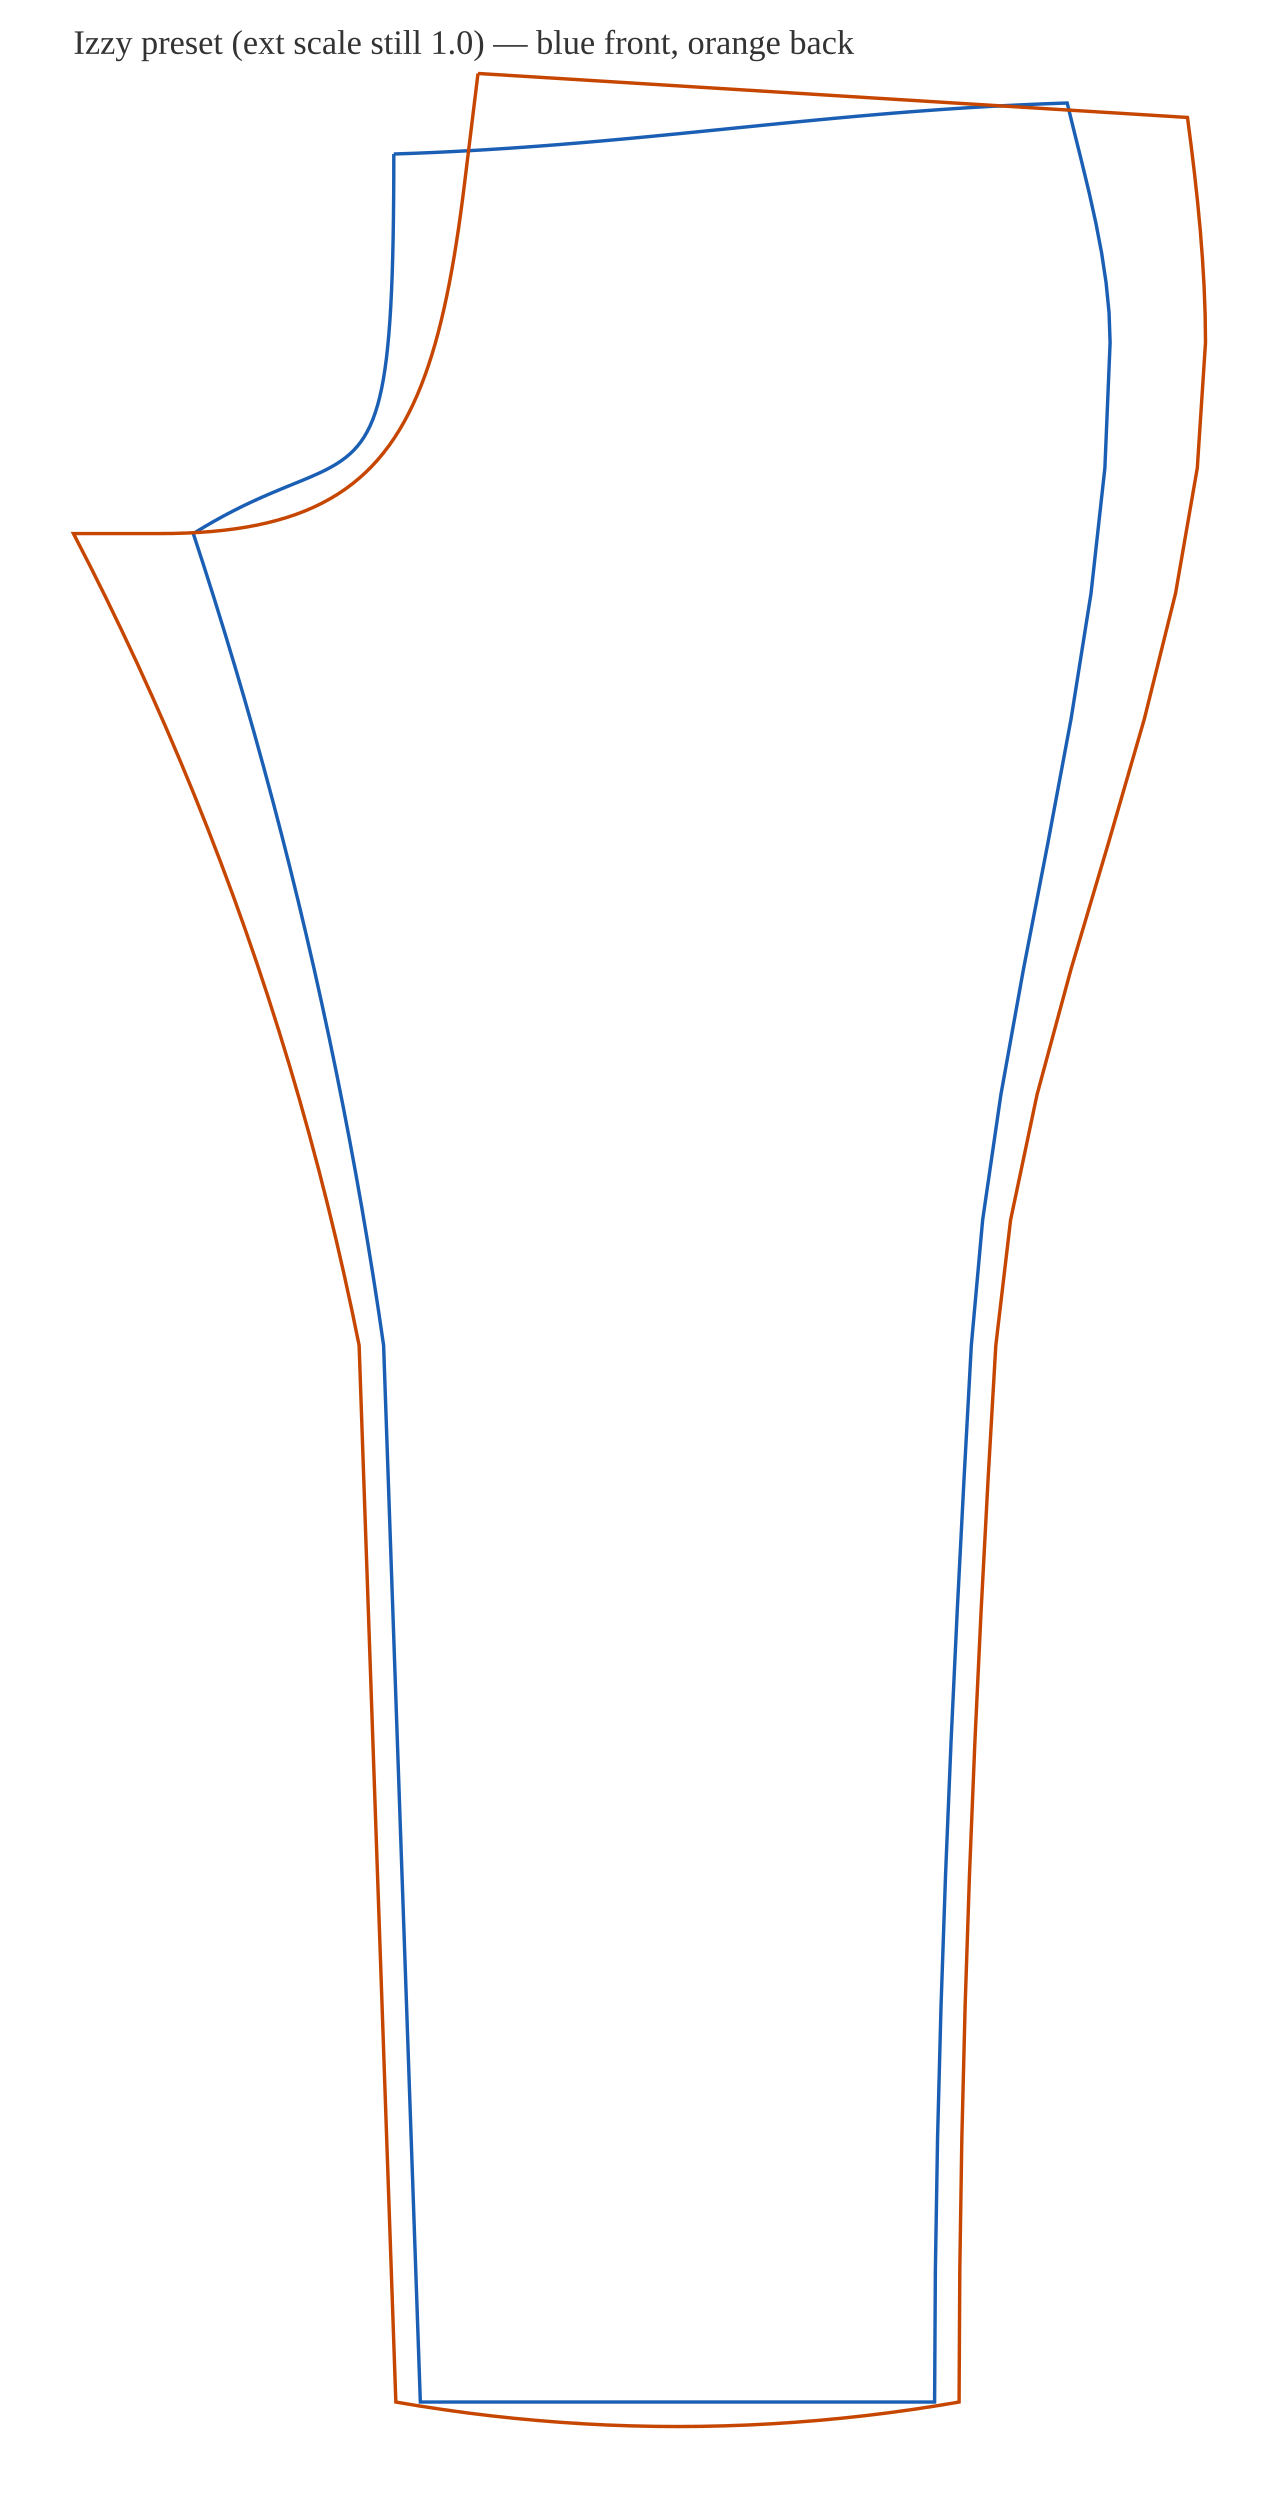
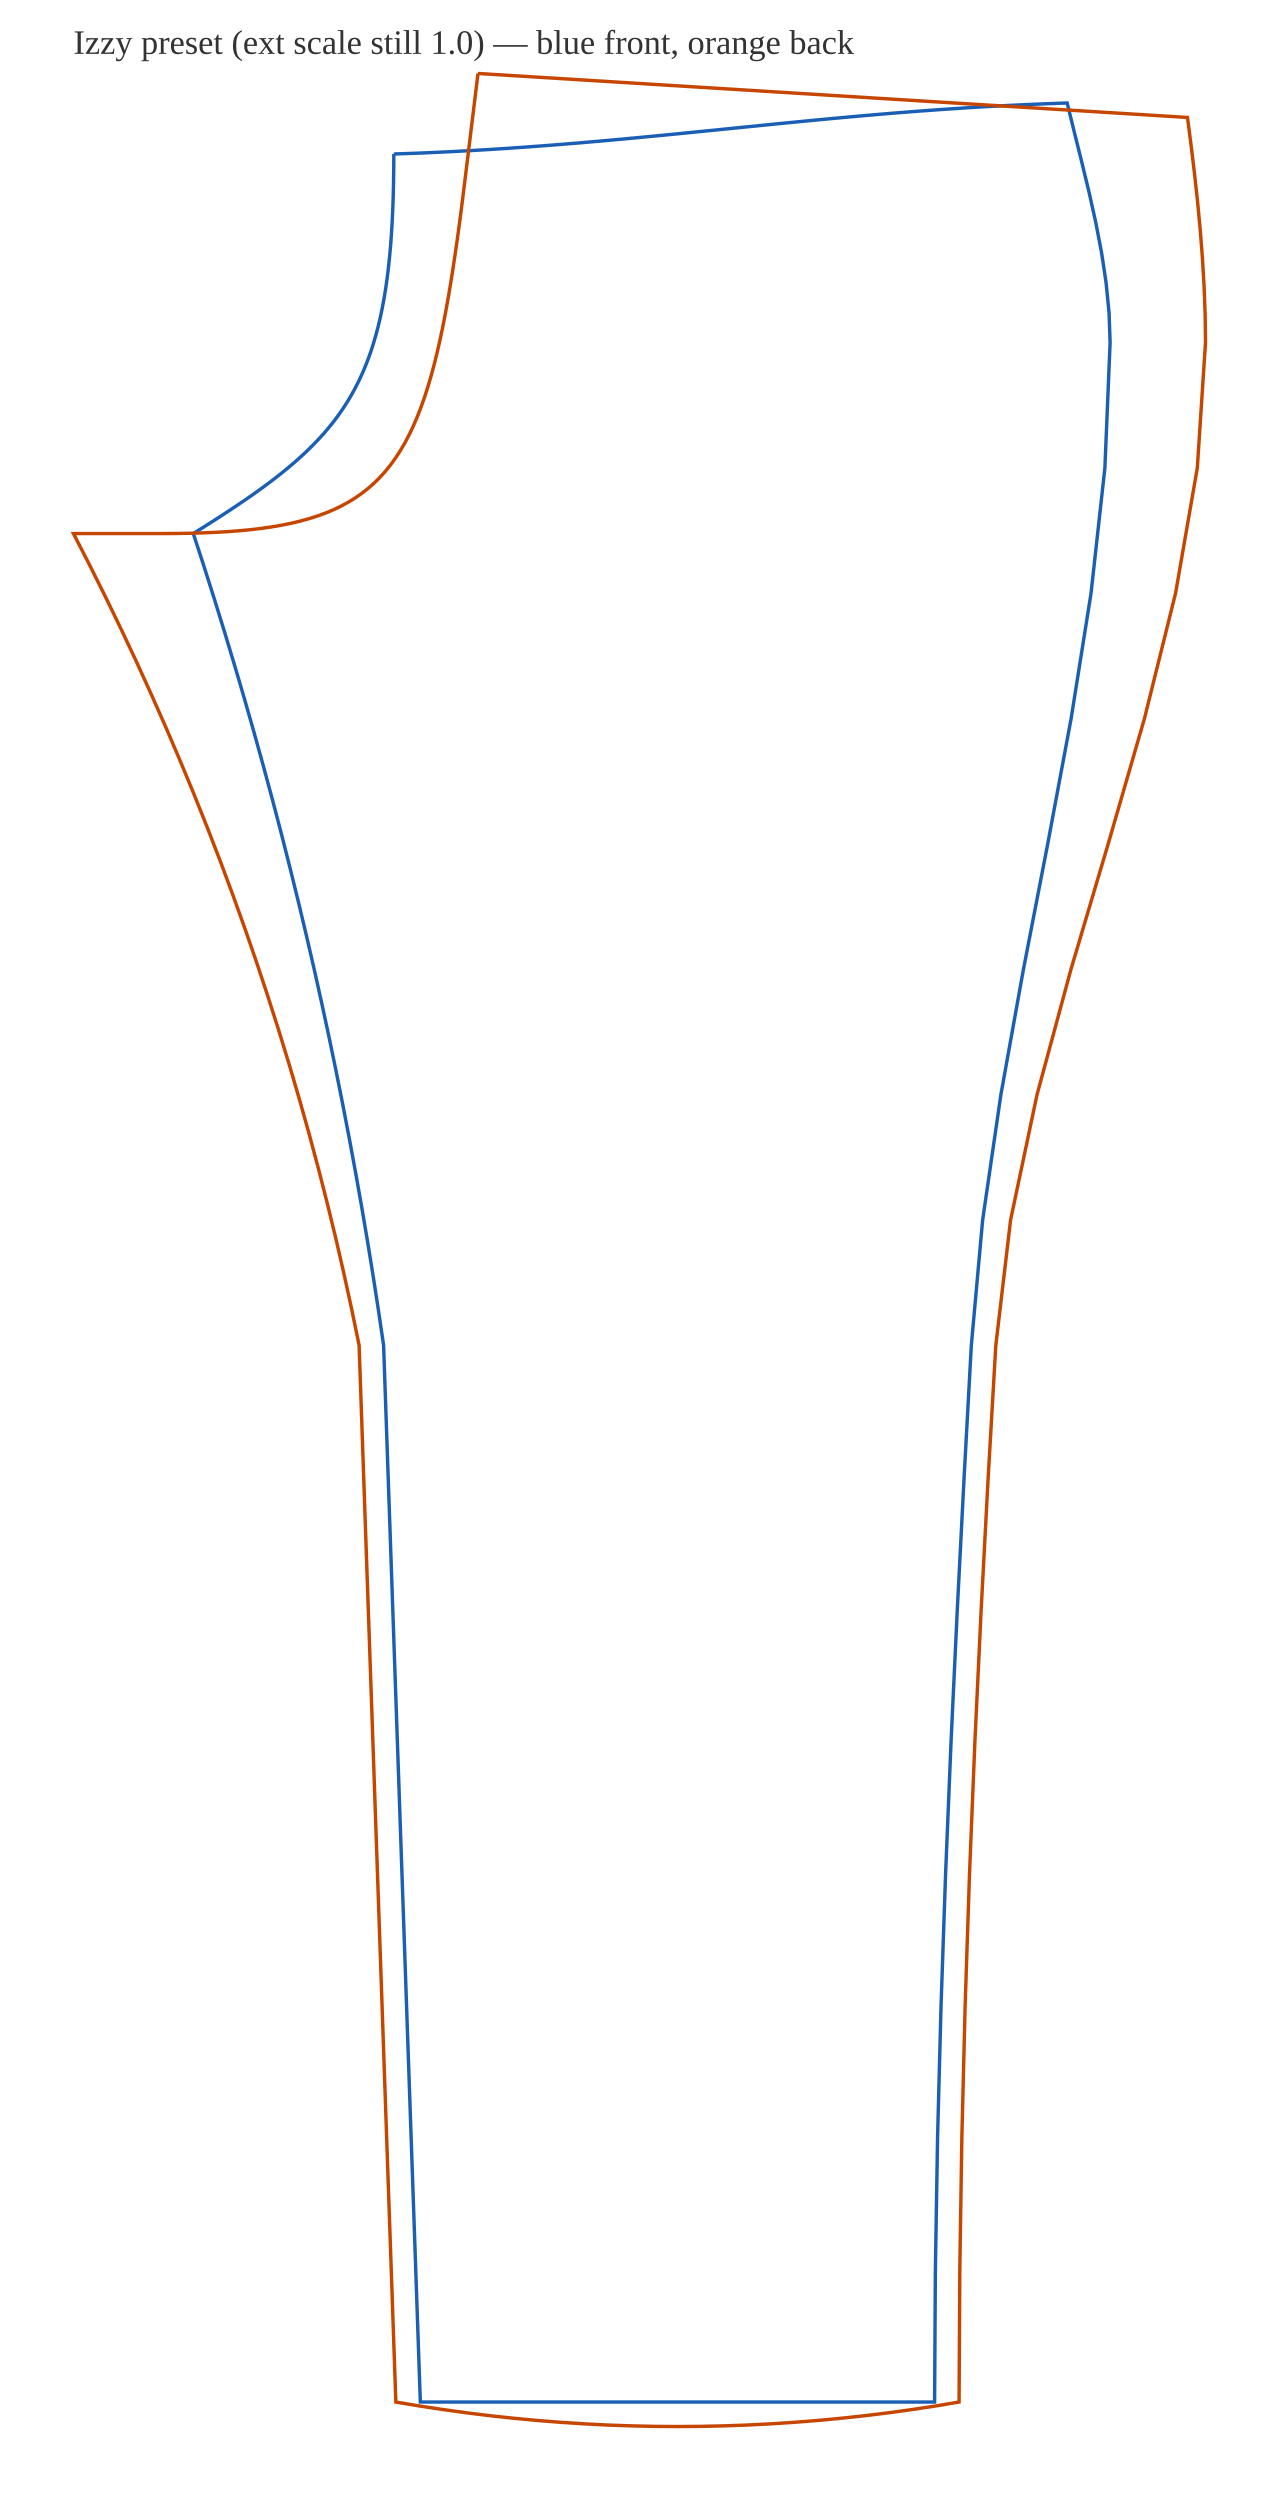
<svg xmlns="http://www.w3.org/2000/svg" viewBox="-276.646 69.112 522.271 1020.888">
-   <path d="M-115.83,132.00 L-112.97,131.90 L-110.10,131.80 L-107.24,131.70 L-104.38,131.58 L-101.51,131.46 L-98.65,131.33 L-95.78,131.20 L-92.92,131.06 L-90.05,130.91 L-87.19,130.76 L-84.33,130.60 L-81.46,130.44 L-78.60,130.27 L-75.73,130.09 L-72.87,129.91 L-70.00,129.73 L-67.14,129.53 L-64.28,129.33 L-61.41,129.13 L-58.55,128.92 L-55.68,128.71 L-52.82,128.49 L-49.95,128.27 L-47.09,128.04 L-44.23,127.80 L-41.36,127.57 L-38.50,127.33 L-35.63,127.08 L-32.77,126.83 L-29.90,126.58 L-27.04,126.32 L-24.18,126.06 L-21.31,125.80 L-18.45,125.53 L-15.58,125.26 L-12.72,124.99 L-9.85,124.71 L-6.99,124.44 L-4.13,124.16 L-1.26,123.88 L1.60,123.60 L4.47,123.31 L7.33,123.03 L10.20,122.74 L13.06,122.45 L15.92,122.17 L18.79,121.88 L21.65,121.59 L24.52,121.30 L27.38,121.01 L30.25,120.73 L33.11,120.44 L35.97,120.15 L38.84,119.87 L41.70,119.58 L44.57,119.30 L47.43,119.02 L50.30,118.74 L53.16,118.47 L56.02,118.19 L58.89,117.92 L61.75,117.65 L64.62,117.38 L67.48,117.12 L70.35,116.86 L73.21,116.60 L76.07,116.35 L78.94,116.10 L81.80,115.85 L84.67,115.61 L87.53,115.37 L90.40,115.14 L93.26,114.91 L96.12,114.69 L98.99,114.47 L101.85,114.26 L104.72,114.05 L107.58,113.84 L110.45,113.65 L113.31,113.45 L116.17,113.27 L119.04,113.08 L121.90,112.91 L124.77,112.74 L127.63,112.57 L130.50,112.42 L133.36,112.26 L136.22,112.12 L139.09,111.98 L141.95,111.85 L144.82,111.72 L147.68,111.60 L150.55,111.48 L153.41,111.38 L156.27,111.27 L159.14,111.18 L162.14,123.41 L165.18,135.63 L168.13,147.86 L170.84,160.09 L173.19,172.32 L175.03,184.54 L176.24,196.77 L176.67,209.00 L174.54,260.19 L168.88,311.38 L160.75,362.56 L151.19,413.75 L141.28,464.94 L132.07,516.13 L124.62,567.31 L120.00,618.50 L117.05,672.44 L114.27,726.38 L111.72,780.31 L109.49,834.25 L107.63,888.19 L106.21,942.13 L105.32,996.06 L105.00,1050.00 L-105.00,1050.00 L-120.00,618.50 L-122.07,604.41 L-124.24,590.35 L-126.52,576.31 L-128.89,562.30 L-131.37,548.31 L-133.95,534.34 L-136.63,520.40 L-139.41,506.48 L-142.29,492.58 L-145.28,478.71 L-148.36,464.86 L-151.55,451.04 L-154.84,437.24 L-158.23,423.46 L-161.72,409.71 L-165.31,395.98 L-169.01,382.27 L-172.80,368.59 L-176.70,354.93 L-180.70,341.30 L-184.80,327.69 L-189.00,314.10 L-193.30,300.54 L-197.71,287.00 L-193.44,284.40 L-189.32,282.01 L-185.35,279.81 L-181.51,277.80 L-177.82,275.94 L-174.26,274.24 L-170.83,272.67 L-167.53,271.22 L-164.37,269.87 L-161.33,268.60 L-158.42,267.41 L-155.62,266.27 L-152.95,265.18 L-150.39,264.11 L-147.95,263.04 L-145.62,261.98 L-143.40,260.89 L-141.29,259.76 L-139.28,258.58 L-137.38,257.33 L-135.57,256.00 L-133.86,254.57 L-132.25,253.03 L-130.73,251.35 L-129.30,249.54 L-127.96,247.56 L-126.71,245.40 L-125.54,243.05 L-124.44,240.50 L-123.43,237.72 L-122.49,234.70 L-121.63,231.43 L-120.84,227.89 L-120.11,224.07 L-119.46,219.95 L-118.86,215.51 L-118.33,210.74 L-118.17,209.00 L-117.86,205.62 L-117.44,200.14 L-117.08,194.29 L-116.77,188.04 L-116.50,181.38 L-116.29,174.30 L-116.12,166.78 L-115.99,158.81 L-115.90,150.36 L-115.85,141.43 L-115.83,132.00" fill="none" stroke="#1a5fb4" stroke-width="1.4" />
-   <path d="M-81.45,99.11 L-78.43,99.30 L-75.41,99.49 L-72.39,99.67 L-69.37,99.86 L-66.36,100.05 L-63.34,100.23 L-60.32,100.42 L-57.30,100.61 L-54.28,100.80 L-51.27,100.98 L-48.25,101.17 L-45.23,101.36 L-42.21,101.54 L-39.19,101.73 L-36.18,101.92 L-33.16,102.11 L-30.14,102.29 L-27.12,102.48 L-24.11,102.67 L-21.09,102.85 L-18.07,103.04 L-15.05,103.23 L-12.03,103.42 L-9.02,103.60 L-6.00,103.79 L-2.98,103.98 L0.04,104.16 L3.06,104.35 L6.07,104.54 L9.09,104.73 L12.11,104.91 L15.13,105.10 L18.15,105.29 L21.16,105.47 L24.18,105.66 L27.20,105.85 L30.22,106.03 L33.23,106.22 L36.25,106.41 L39.27,106.60 L42.29,106.78 L45.31,106.97 L48.32,107.16 L51.34,107.34 L54.36,107.53 L57.38,107.72 L60.40,107.91 L63.41,108.09 L66.43,108.28 L69.45,108.47 L72.47,108.65 L75.49,108.84 L78.50,109.03 L81.52,109.22 L84.54,109.40 L87.56,109.59 L90.57,109.78 L93.59,109.96 L96.61,110.15 L99.63,110.34 L102.65,110.53 L105.66,110.71 L108.68,110.90 L111.70,111.09 L114.72,111.27 L117.74,111.46 L120.75,111.65 L123.77,111.83 L126.79,112.02 L129.81,112.21 L132.83,112.40 L135.84,112.58 L138.86,112.77 L141.88,112.96 L144.90,113.14 L147.91,113.33 L150.93,113.52 L153.95,113.71 L156.97,113.89 L159.99,114.08 L163.00,114.27 L166.02,114.45 L169.04,114.64 L172.06,114.83 L175.08,115.02 L178.09,115.20 L181.11,115.39 L184.13,115.58 L187.15,115.76 L190.17,115.95 L193.18,116.14 L196.20,116.33 L199.22,116.51 L202.24,116.70 L205.25,116.89 L208.27,117.07 L209.76,128.56 L211.14,140.06 L212.39,151.55 L213.48,163.04 L214.37,174.53 L215.05,186.02 L215.48,197.51 L215.63,209.00 L212.28,260.19 L203.40,311.38 L190.69,362.56 L175.88,413.75 L160.69,464.94 L146.83,516.13 L136.03,567.31 L130.00,618.50 L126.88,672.44 L124.02,726.38 L121.46,780.31 L119.26,834.25 L117.47,888.19 L116.13,942.13 L115.29,996.06 L115.00,1050.00 L105.42,1051.60 L95.83,1053.06 L86.25,1054.38 L76.67,1055.56 L67.08,1056.60 L57.50,1057.50 L47.92,1058.26 L38.33,1058.89 L28.75,1059.38 L19.17,1059.72 L9.58,1059.93 L0.00,1060.00 L-9.58,1059.93 L-19.17,1059.72 L-28.75,1059.38 L-38.33,1058.89 L-47.92,1058.26 L-57.50,1057.50 L-67.08,1056.60 L-76.67,1055.56 L-86.25,1054.38 L-95.83,1053.06 L-105.42,1051.60 L-115.00,1050.00 L-130.00,618.50 L-132.98,604.02 L-136.12,589.61 L-139.42,575.25 L-142.89,560.94 L-146.52,546.70 L-150.32,532.51 L-154.28,518.38 L-158.40,504.31 L-162.69,490.30 L-167.14,476.34 L-171.75,462.44 L-176.53,448.60 L-181.47,434.82 L-186.58,421.09 L-191.85,407.42 L-197.28,393.81 L-202.88,380.26 L-208.64,366.76 L-214.57,353.33 L-220.65,339.94 L-226.91,326.62 L-233.32,313.36 L-239.90,300.15 L-246.65,287.00 L-211.50,287.00 L-205.93,286.95 L-200.55,286.79 L-195.33,286.52 L-190.29,286.15 L-185.41,285.67 L-180.70,285.07 L-176.14,284.37 L-171.75,283.55 L-167.50,282.61 L-163.41,281.56 L-159.46,280.40 L-155.65,279.11 L-151.99,277.71 L-148.46,276.18 L-145.07,274.53 L-141.81,272.76 L-138.67,270.87 L-135.66,268.85 L-132.77,266.70 L-130.00,264.42 L-127.34,262.02 L-124.79,259.48 L-122.35,256.81 L-120.02,254.01 L-117.78,251.07 L-115.65,248.00 L-113.61,244.79 L-111.66,241.44 L-109.80,237.95 L-108.02,234.32 L-106.32,230.55 L-104.71,226.64 L-103.17,222.58 L-101.70,218.37 L-100.30,214.02 L-98.96,209.52 L-97.69,204.87 L-96.48,200.07 L-95.32,195.12 L-94.22,190.02 L-93.16,184.76 L-92.15,179.34 L-91.18,173.77 L-90.26,168.03 L-89.36,162.14 L-88.51,156.09 L-87.68,149.88 L-86.88,143.50 L-81.45,99.11" fill="none" stroke="#c64600" stroke-width="1.4" />
+   <path d="M-115.83,132.00 L-112.97,131.90 L-110.10,131.80 L-107.24,131.70 L-104.38,131.58 L-101.51,131.46 L-98.65,131.33 L-95.78,131.20 L-92.92,131.06 L-90.05,130.91 L-87.19,130.76 L-84.33,130.60 L-81.46,130.44 L-78.60,130.27 L-75.73,130.09 L-72.87,129.91 L-70.00,129.73 L-67.14,129.53 L-64.28,129.33 L-61.41,129.13 L-58.55,128.92 L-55.68,128.71 L-52.82,128.49 L-49.95,128.27 L-47.09,128.04 L-44.23,127.80 L-41.36,127.57 L-38.50,127.33 L-35.63,127.08 L-32.77,126.83 L-29.90,126.58 L-27.04,126.32 L-24.18,126.06 L-21.31,125.80 L-18.45,125.53 L-15.58,125.26 L-12.72,124.99 L-9.85,124.71 L-6.99,124.44 L-4.13,124.16 L-1.26,123.88 L1.60,123.60 L4.47,123.31 L7.33,123.03 L10.20,122.74 L13.06,122.45 L15.92,122.17 L18.79,121.88 L21.65,121.59 L24.52,121.30 L27.38,121.01 L30.25,120.73 L33.11,120.44 L35.97,120.15 L38.84,119.87 L41.70,119.58 L44.57,119.30 L47.43,119.02 L50.30,118.74 L53.16,118.47 L56.02,118.19 L58.89,117.92 L61.75,117.65 L64.62,117.38 L67.48,117.12 L70.35,116.86 L73.21,116.60 L76.07,116.35 L78.94,116.10 L81.80,115.85 L84.67,115.61 L87.53,115.37 L90.40,115.14 L93.26,114.91 L96.12,114.69 L98.99,114.47 L101.85,114.26 L104.72,114.05 L107.58,113.84 L110.45,113.65 L113.31,113.45 L116.17,113.27 L119.04,113.08 L121.90,112.91 L124.77,112.74 L127.63,112.57 L130.50,112.42 L133.36,112.26 L136.22,112.12 L139.09,111.98 L141.95,111.85 L144.82,111.72 L147.68,111.60 L150.55,111.48 L153.41,111.38 L156.27,111.27 L159.14,111.18 L162.14,123.41 L165.18,135.63 L168.13,147.86 L170.84,160.09 L173.19,172.32 L175.03,184.54 L176.24,196.77 L176.67,209.00 L174.54,260.19 L168.88,311.38 L160.75,362.56 L151.19,413.75 L141.28,464.94 L132.07,516.13 L124.62,567.31 L120.00,618.50 L117.05,672.44 L114.27,726.38 L111.72,780.31 L109.49,834.25 L107.63,888.19 L106.21,942.13 L105.32,996.06 L105.00,1050.00 L-105.00,1050.00 L-120.00,618.50 L-122.07,604.41 L-124.24,590.35 L-126.52,576.31 L-128.89,562.30 L-131.37,548.31 L-133.95,534.34 L-136.63,520.40 L-139.41,506.48 L-142.29,492.58 L-145.28,478.71 L-148.36,464.86 L-151.55,451.04 L-154.84,437.24 L-158.23,423.46 L-161.72,409.71 L-165.31,395.98 L-169.01,382.27 L-172.80,368.59 L-176.70,354.93 L-180.70,341.30 L-184.80,327.69 L-189.00,314.10 L-193.30,300.54 L-197.71,287.00 L-193.86,284.58 L-190.12,282.21 L-186.49,279.88 L-182.97,277.58 L-179.56,275.30 L-176.25,273.06 L-173.05,270.83 L-169.95,268.61 L-166.95,266.40 L-164.05,264.19 L-161.26,261.99 L-158.56,259.77 L-155.95,257.54 L-153.45,255.30 L-151.03,253.03 L-148.71,250.73 L-146.48,248.40 L-144.34,246.04 L-142.30,243.63 L-140.33,241.17 L-138.46,238.66 L-136.67,236.09 L-134.96,233.45 L-133.34,230.75 L-131.80,227.98 L-130.34,225.12 L-128.95,222.18 L-127.65,219.15 L-126.42,216.03 L-125.26,212.81 L-124.18,209.48 L-124.04,209.00 L-123.18,206.05 L-122.24,202.50 L-121.37,198.83 L-120.57,195.03 L-119.84,191.11 L-119.17,187.05 L-118.57,182.85 L-118.03,178.50 L-117.56,174.00 L-117.14,169.35 L-116.79,164.54 L-116.49,159.56 L-116.25,154.41 L-116.07,149.08 L-115.94,143.58 L-115.86,137.88 L-115.83,132.00" fill="none" stroke="#1a5fb4" stroke-width="1.4" />
+   <path d="M-81.45,99.11 L-78.43,99.30 L-75.41,99.49 L-72.39,99.67 L-69.37,99.86 L-66.36,100.05 L-63.34,100.23 L-60.32,100.42 L-57.30,100.61 L-54.28,100.80 L-51.27,100.98 L-48.25,101.17 L-45.23,101.36 L-42.21,101.54 L-39.19,101.73 L-36.18,101.92 L-33.16,102.11 L-30.14,102.29 L-27.12,102.48 L-24.11,102.67 L-21.09,102.85 L-18.07,103.04 L-15.05,103.23 L-12.03,103.42 L-9.02,103.60 L-6.00,103.79 L-2.98,103.98 L0.04,104.16 L3.06,104.35 L6.07,104.54 L9.09,104.73 L12.11,104.91 L15.13,105.10 L18.15,105.29 L21.16,105.47 L24.18,105.66 L27.20,105.85 L30.22,106.03 L33.23,106.22 L36.25,106.41 L39.27,106.60 L42.29,106.78 L45.31,106.97 L48.32,107.16 L51.34,107.34 L54.36,107.53 L57.38,107.72 L60.40,107.91 L63.41,108.09 L66.43,108.28 L69.45,108.47 L72.47,108.65 L75.49,108.84 L78.50,109.03 L81.52,109.22 L84.54,109.40 L87.56,109.59 L90.57,109.78 L93.59,109.96 L96.61,110.15 L99.63,110.34 L102.65,110.53 L105.66,110.71 L108.68,110.90 L111.70,111.09 L114.72,111.27 L117.74,111.46 L120.75,111.65 L123.77,111.83 L126.79,112.02 L129.81,112.21 L132.83,112.40 L135.84,112.58 L138.86,112.77 L141.88,112.96 L144.90,113.14 L147.91,113.33 L150.93,113.52 L153.95,113.71 L156.97,113.89 L159.99,114.08 L163.00,114.27 L166.02,114.45 L169.04,114.64 L172.06,114.83 L175.08,115.02 L178.09,115.20 L181.11,115.39 L184.13,115.58 L187.15,115.76 L190.17,115.95 L193.18,116.14 L196.20,116.33 L199.22,116.51 L202.24,116.70 L205.25,116.89 L208.27,117.07 L209.76,128.56 L211.14,140.06 L212.39,151.55 L213.48,163.04 L214.37,174.53 L215.05,186.02 L215.48,197.51 L215.63,209.00 L212.28,260.19 L203.40,311.38 L190.69,362.56 L175.88,413.75 L160.69,464.94 L146.83,516.13 L136.03,567.31 L130.00,618.50 L126.88,672.44 L124.02,726.38 L121.46,780.31 L119.26,834.25 L117.47,888.19 L116.13,942.13 L115.29,996.06 L115.00,1050.00 L105.42,1051.60 L95.83,1053.06 L86.25,1054.38 L76.67,1055.56 L67.08,1056.60 L57.50,1057.50 L47.92,1058.26 L38.33,1058.89 L28.75,1059.38 L19.17,1059.72 L9.58,1059.93 L0.00,1060.00 L-9.58,1059.93 L-19.17,1059.72 L-28.75,1059.38 L-38.33,1058.89 L-47.92,1058.26 L-57.50,1057.50 L-67.08,1056.60 L-76.67,1055.56 L-86.25,1054.38 L-95.83,1053.06 L-105.42,1051.60 L-115.00,1050.00 L-130.00,618.50 L-132.98,604.02 L-136.12,589.61 L-139.42,575.25 L-142.89,560.94 L-146.52,546.70 L-150.32,532.51 L-154.28,518.38 L-158.40,504.31 L-162.69,490.30 L-167.14,476.34 L-171.75,462.44 L-176.53,448.60 L-181.47,434.82 L-186.58,421.09 L-191.85,407.42 L-197.28,393.81 L-202.88,380.26 L-208.64,366.76 L-214.57,353.33 L-220.65,339.94 L-226.91,326.62 L-233.32,313.36 L-239.90,300.15 L-246.65,287.00 L-211.50,287.00 L-205.66,286.97 L-200.02,286.89 L-194.59,286.74 L-189.35,286.53 L-184.31,286.25 L-179.45,285.89 L-174.78,285.45 L-170.29,284.93 L-165.97,284.32 L-161.82,283.61 L-157.84,282.81 L-154.02,281.90 L-150.36,280.89 L-146.85,279.77 L-143.49,278.53 L-140.27,277.18 L-137.19,275.69 L-134.24,274.08 L-131.43,272.34 L-128.75,270.45 L-126.18,268.43 L-123.73,266.26 L-121.40,263.93 L-119.17,261.45 L-117.05,258.81 L-115.03,256.01 L-113.10,253.03 L-111.27,249.89 L-109.52,246.56 L-107.85,243.05 L-106.26,239.35 L-104.75,235.46 L-103.30,231.38 L-101.92,227.09 L-100.60,222.60 L-99.33,217.90 L-98.12,212.99 L-96.95,207.85 L-95.82,202.50 L-94.73,196.91 L-93.68,191.09 L-92.66,185.04 L-91.66,178.75 L-90.68,172.21 L-89.71,165.42 L-88.76,158.37 L-87.82,151.07 L-86.88,143.50 L-81.45,99.11" fill="none" stroke="#c64600" stroke-width="1.4" />
  <text x="-246.646" y="91.112" font-size="14" fill="#333">Izzy preset (ext scale still 1.0) — blue front, orange back</text>
</svg>
